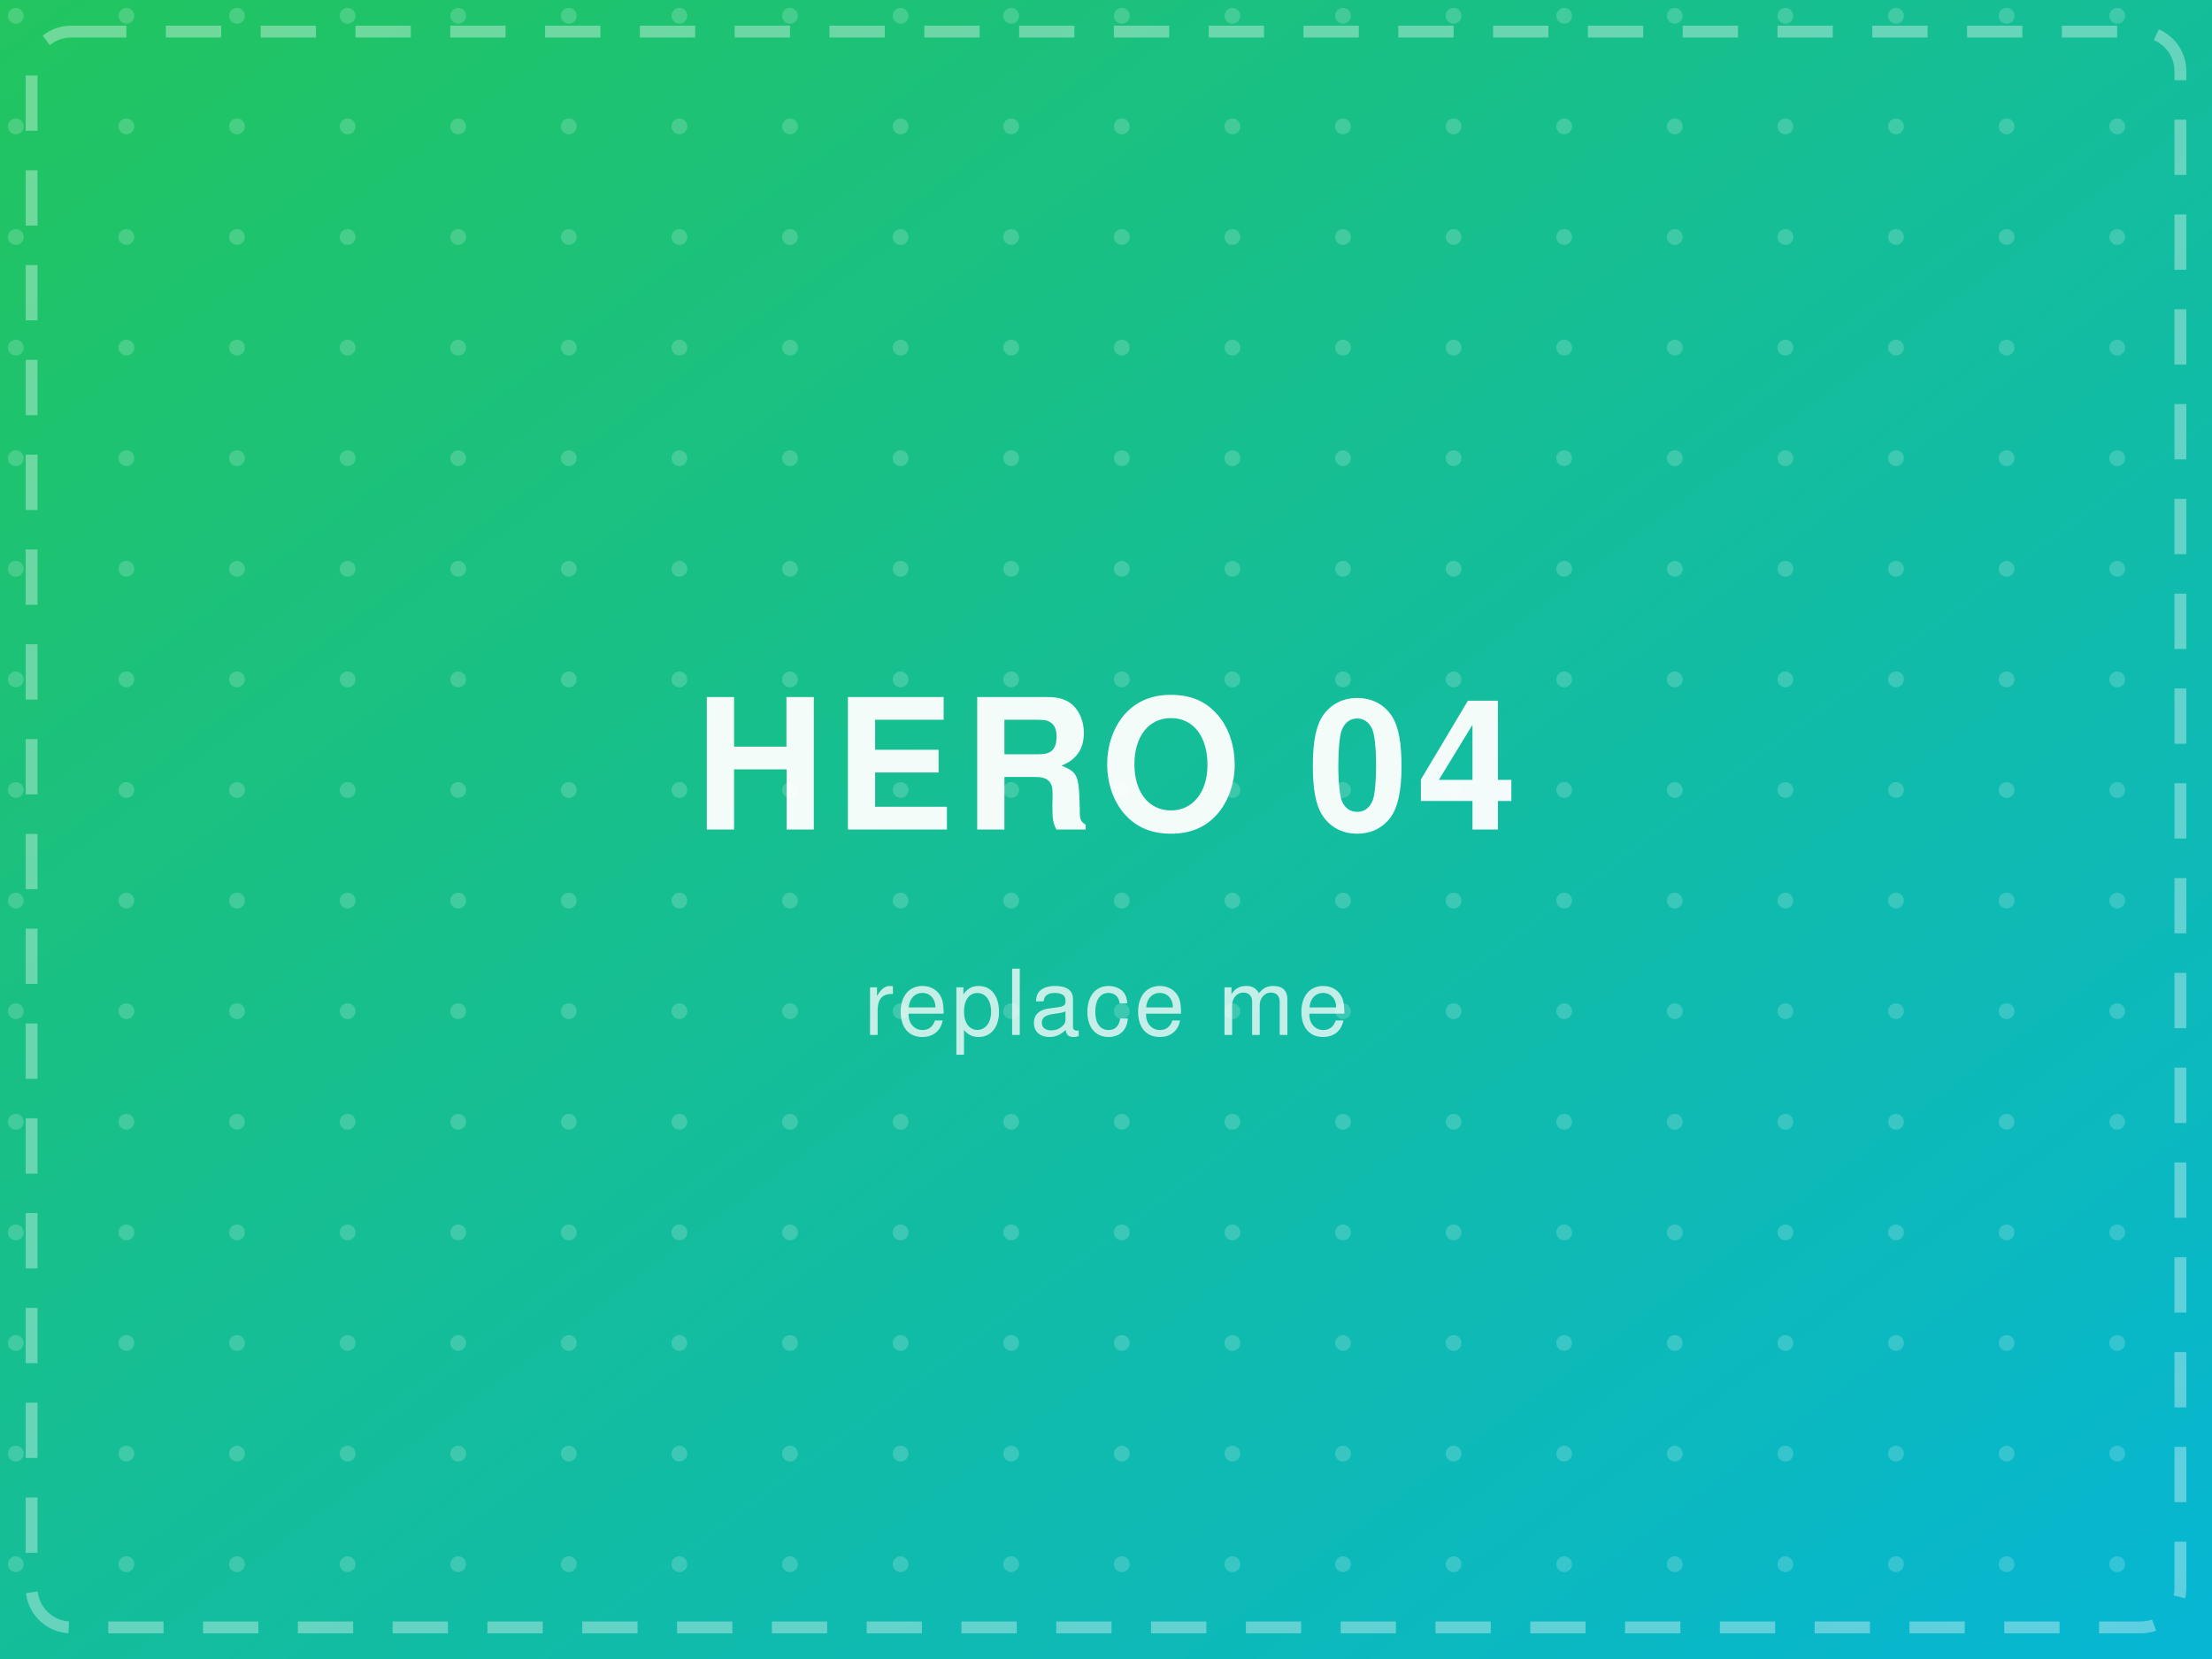
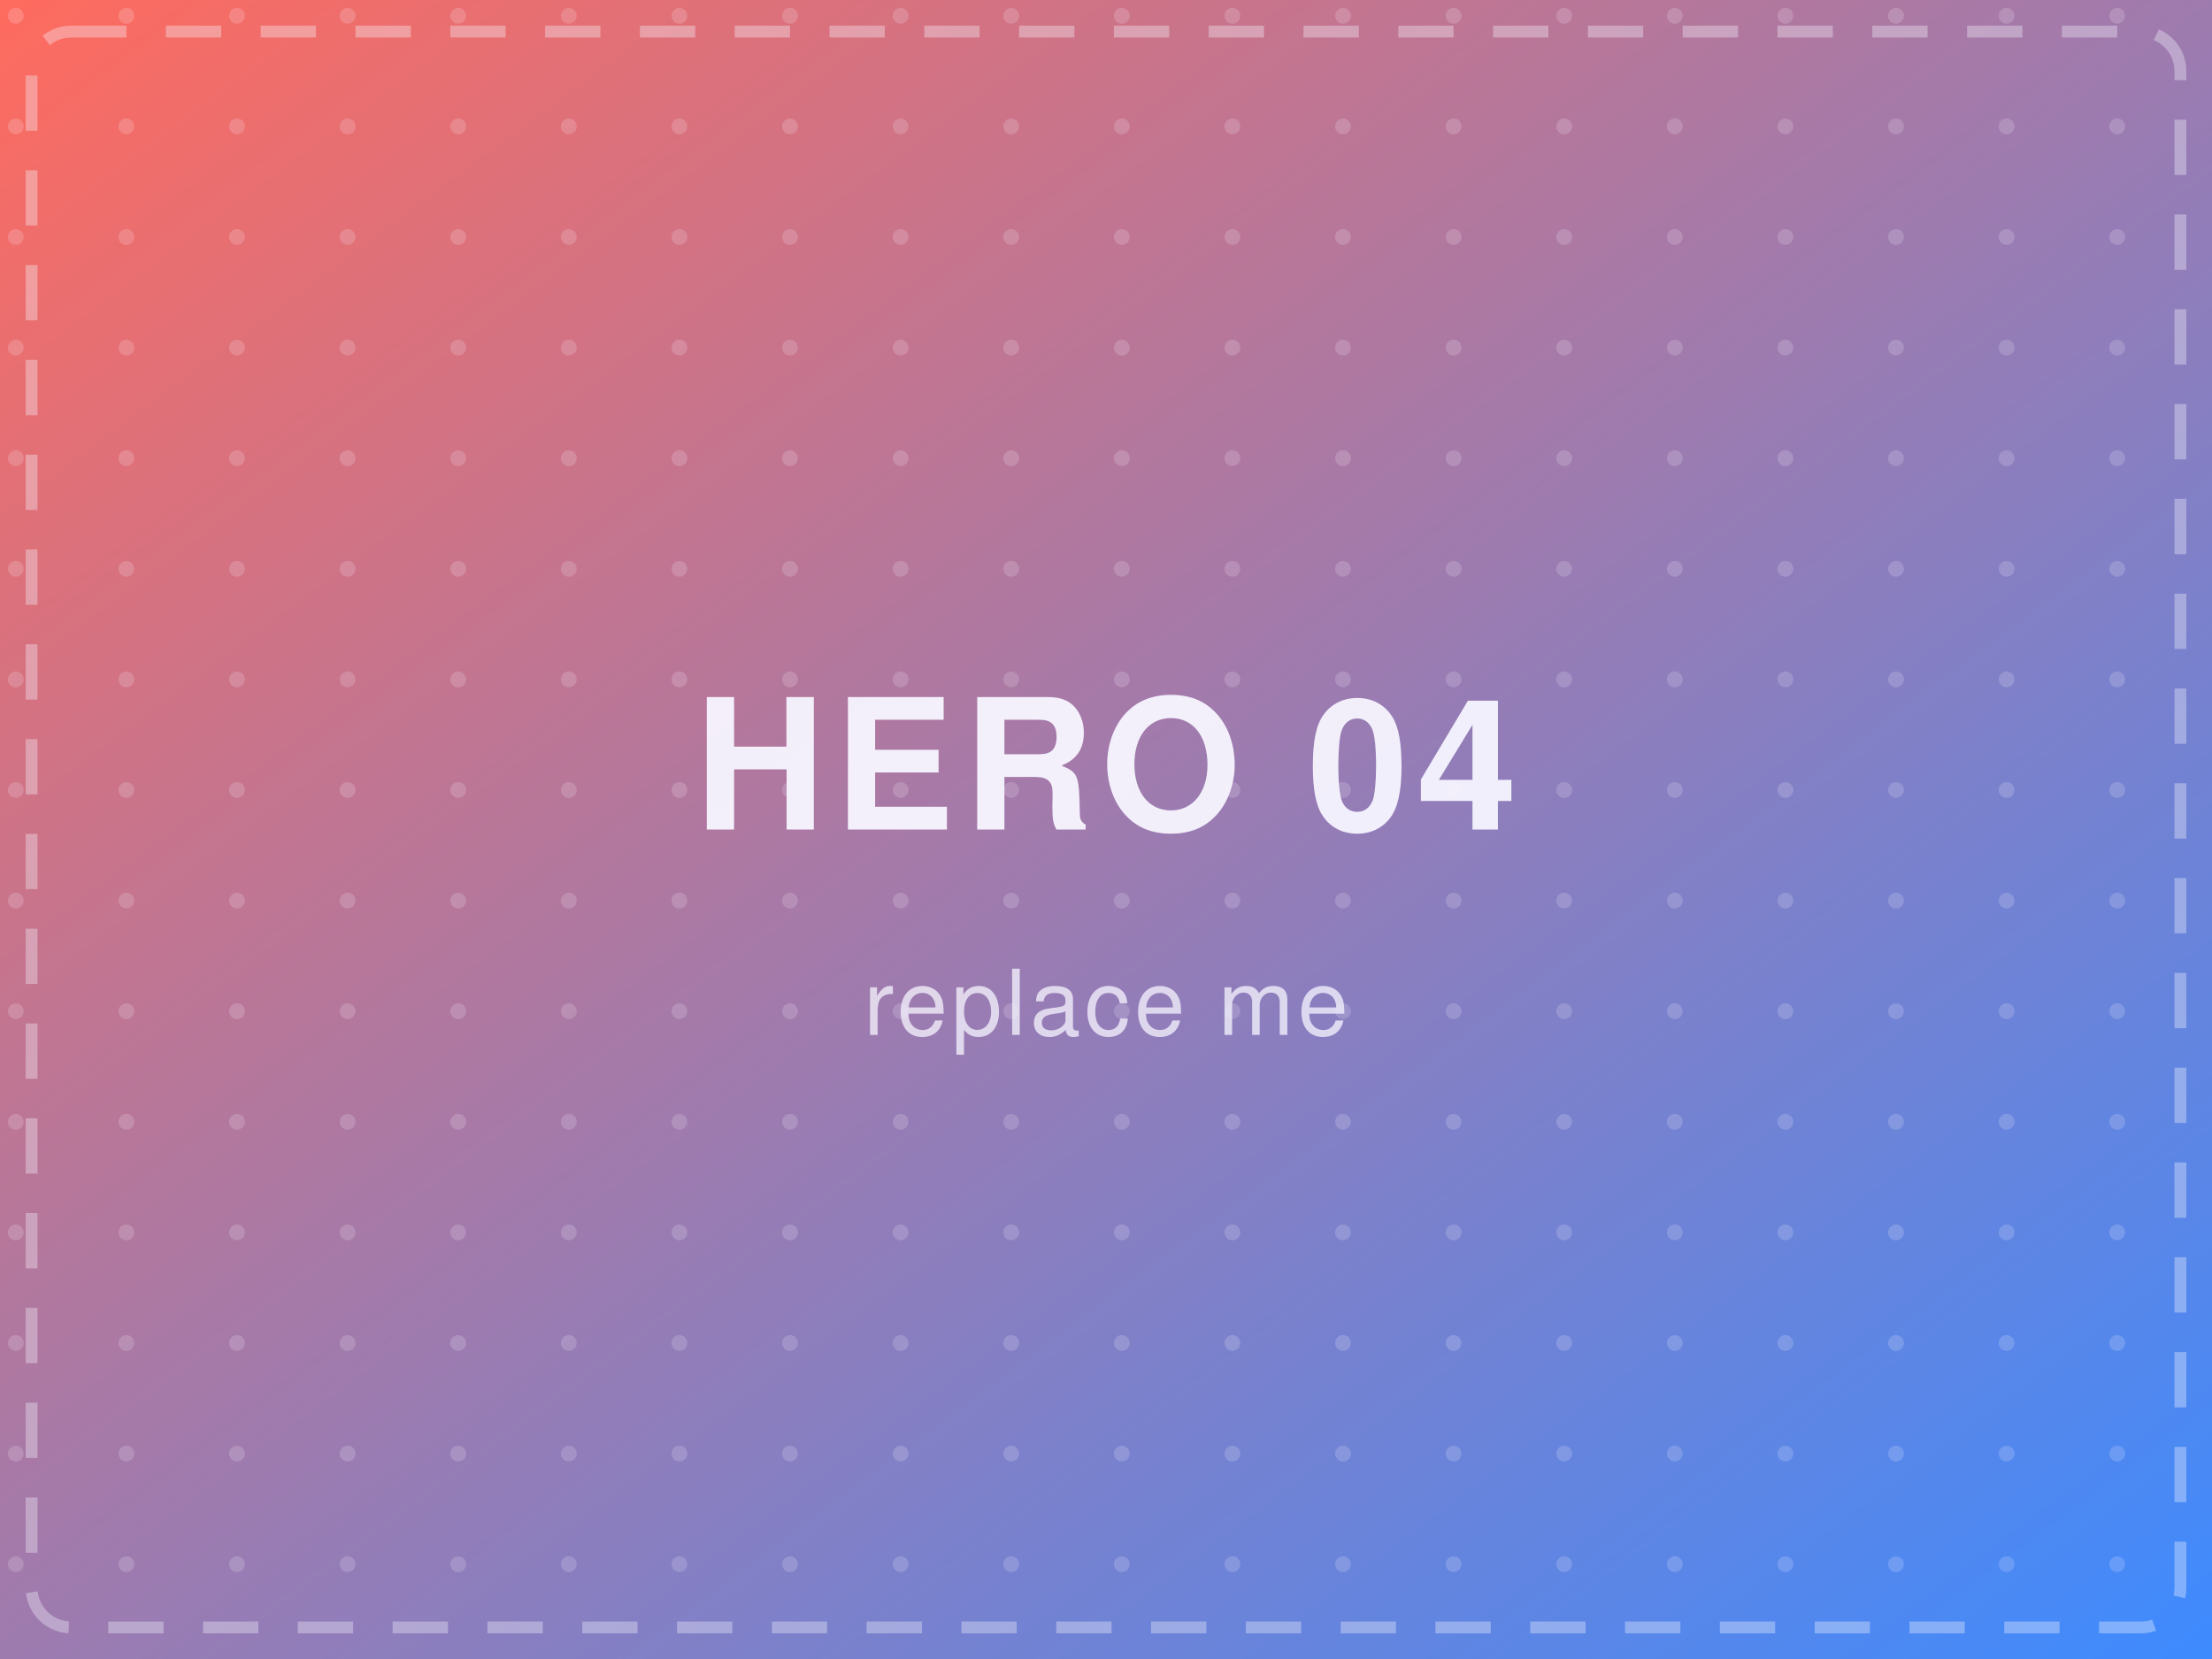
<svg xmlns="http://www.w3.org/2000/svg" viewBox="0 0 560 420" width="560" height="420" role="img" aria-label="HERO 04 placeholder">
  <defs>
    <linearGradient id="g" x1="0" y1="0" x2="1" y2="1">
-       <stop offset="0" stop-color="#22c55e" />
-       <stop offset="1" stop-color="#06b6d4" />
+       <stop offset="0" stop-color="#ff6b5e" />
+       <stop offset="1" stop-color="#3d8bff" />
    </linearGradient>
    <pattern id="dots" width="28" height="28" patternUnits="userSpaceOnUse">
-       <circle cx="4" cy="4" r="2" fill="#ffffff" opacity="0.18" />
+       <circle cx="4" cy="4" r="2" fill="#f7f5ff" opacity="0.18" />
    </pattern>
  </defs>
  <rect width="560" height="420" fill="url(#g)" />
  <rect width="560" height="420" fill="url(#dots)" />
-   <g fill="#ffffff" font-family="Helvetica,Arial,sans-serif" text-anchor="middle">
+   <g fill="#f7f5ff" font-family="Helvetica,Arial,sans-serif" text-anchor="middle">
    <text x="280" y="210" font-size="46" font-weight="700" opacity="0.95" letter-spacing="2">HERO 04</text>
    <text x="280" y="262" font-size="23" font-weight="500" opacity="0.75" letter-spacing="1">replace me</text>
  </g>
-   <rect x="8" y="8" width="544" height="404" fill="none" stroke="#ffffff" stroke-opacity="0.35" stroke-width="3" stroke-dasharray="14 10" rx="10" />
+   <rect x="8" y="8" width="544" height="404" fill="none" stroke="#f7f5ff" stroke-opacity="0.35" stroke-width="3" stroke-dasharray="14 10" rx="10" />
</svg>
